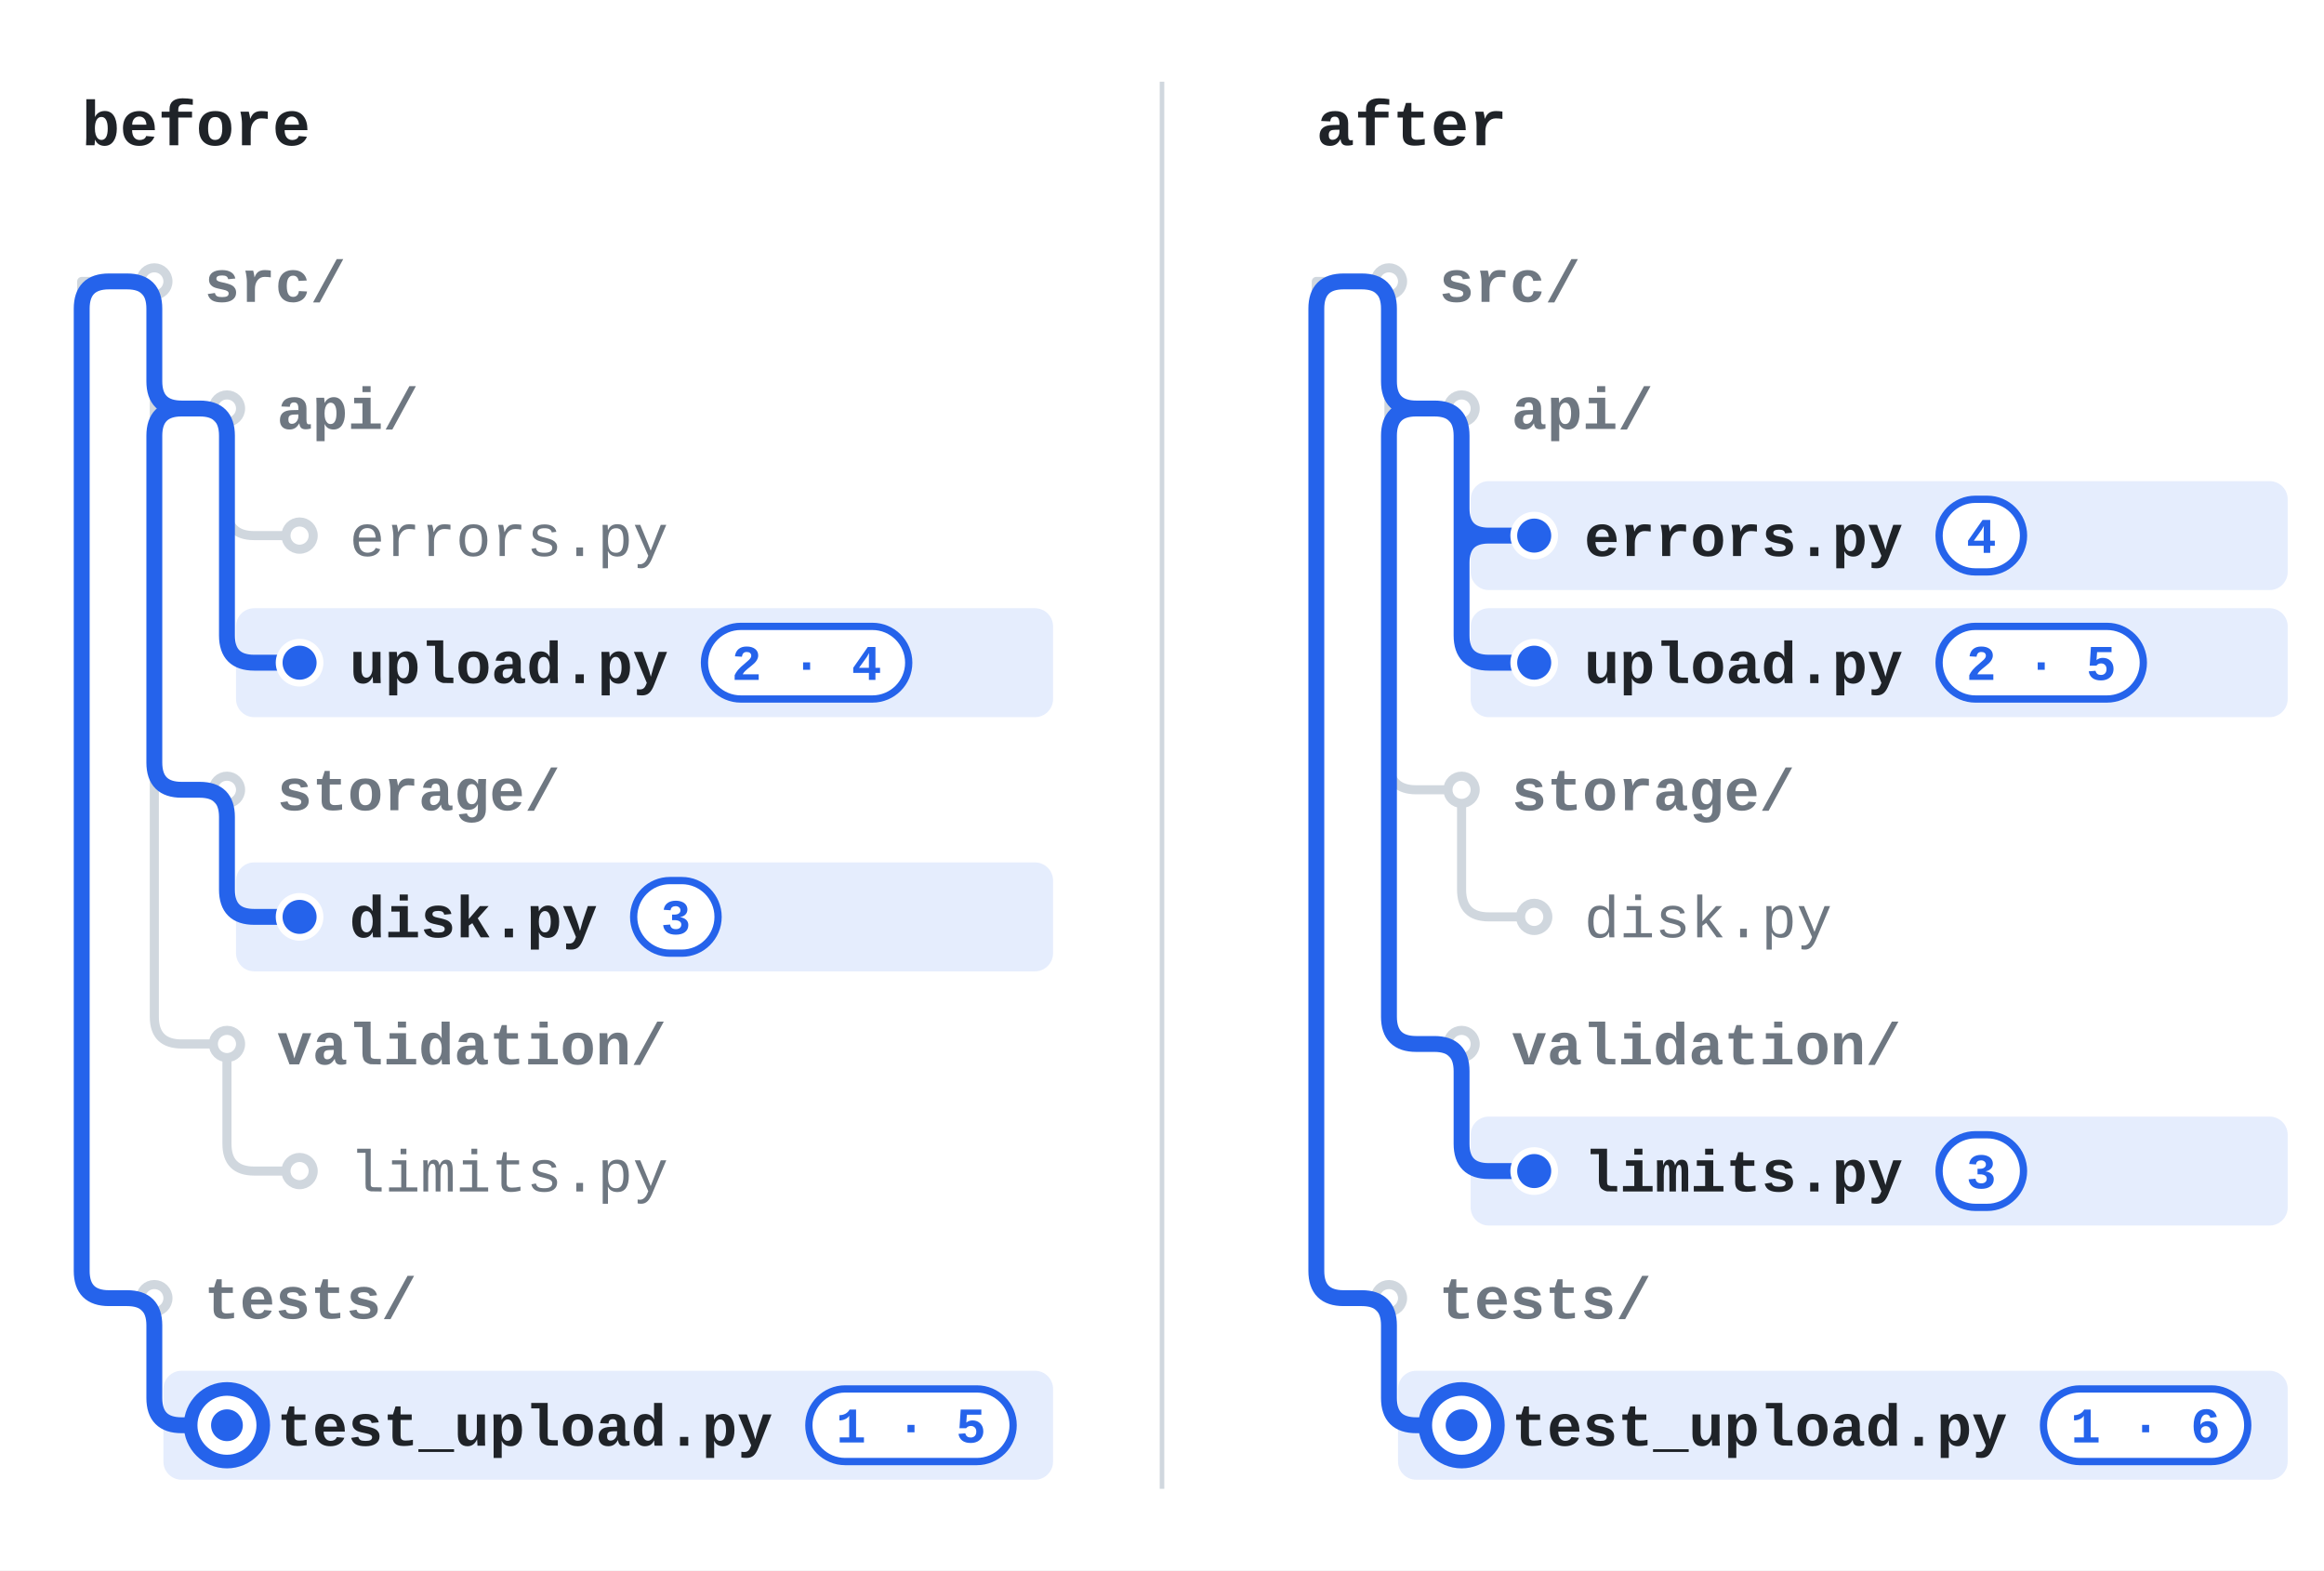
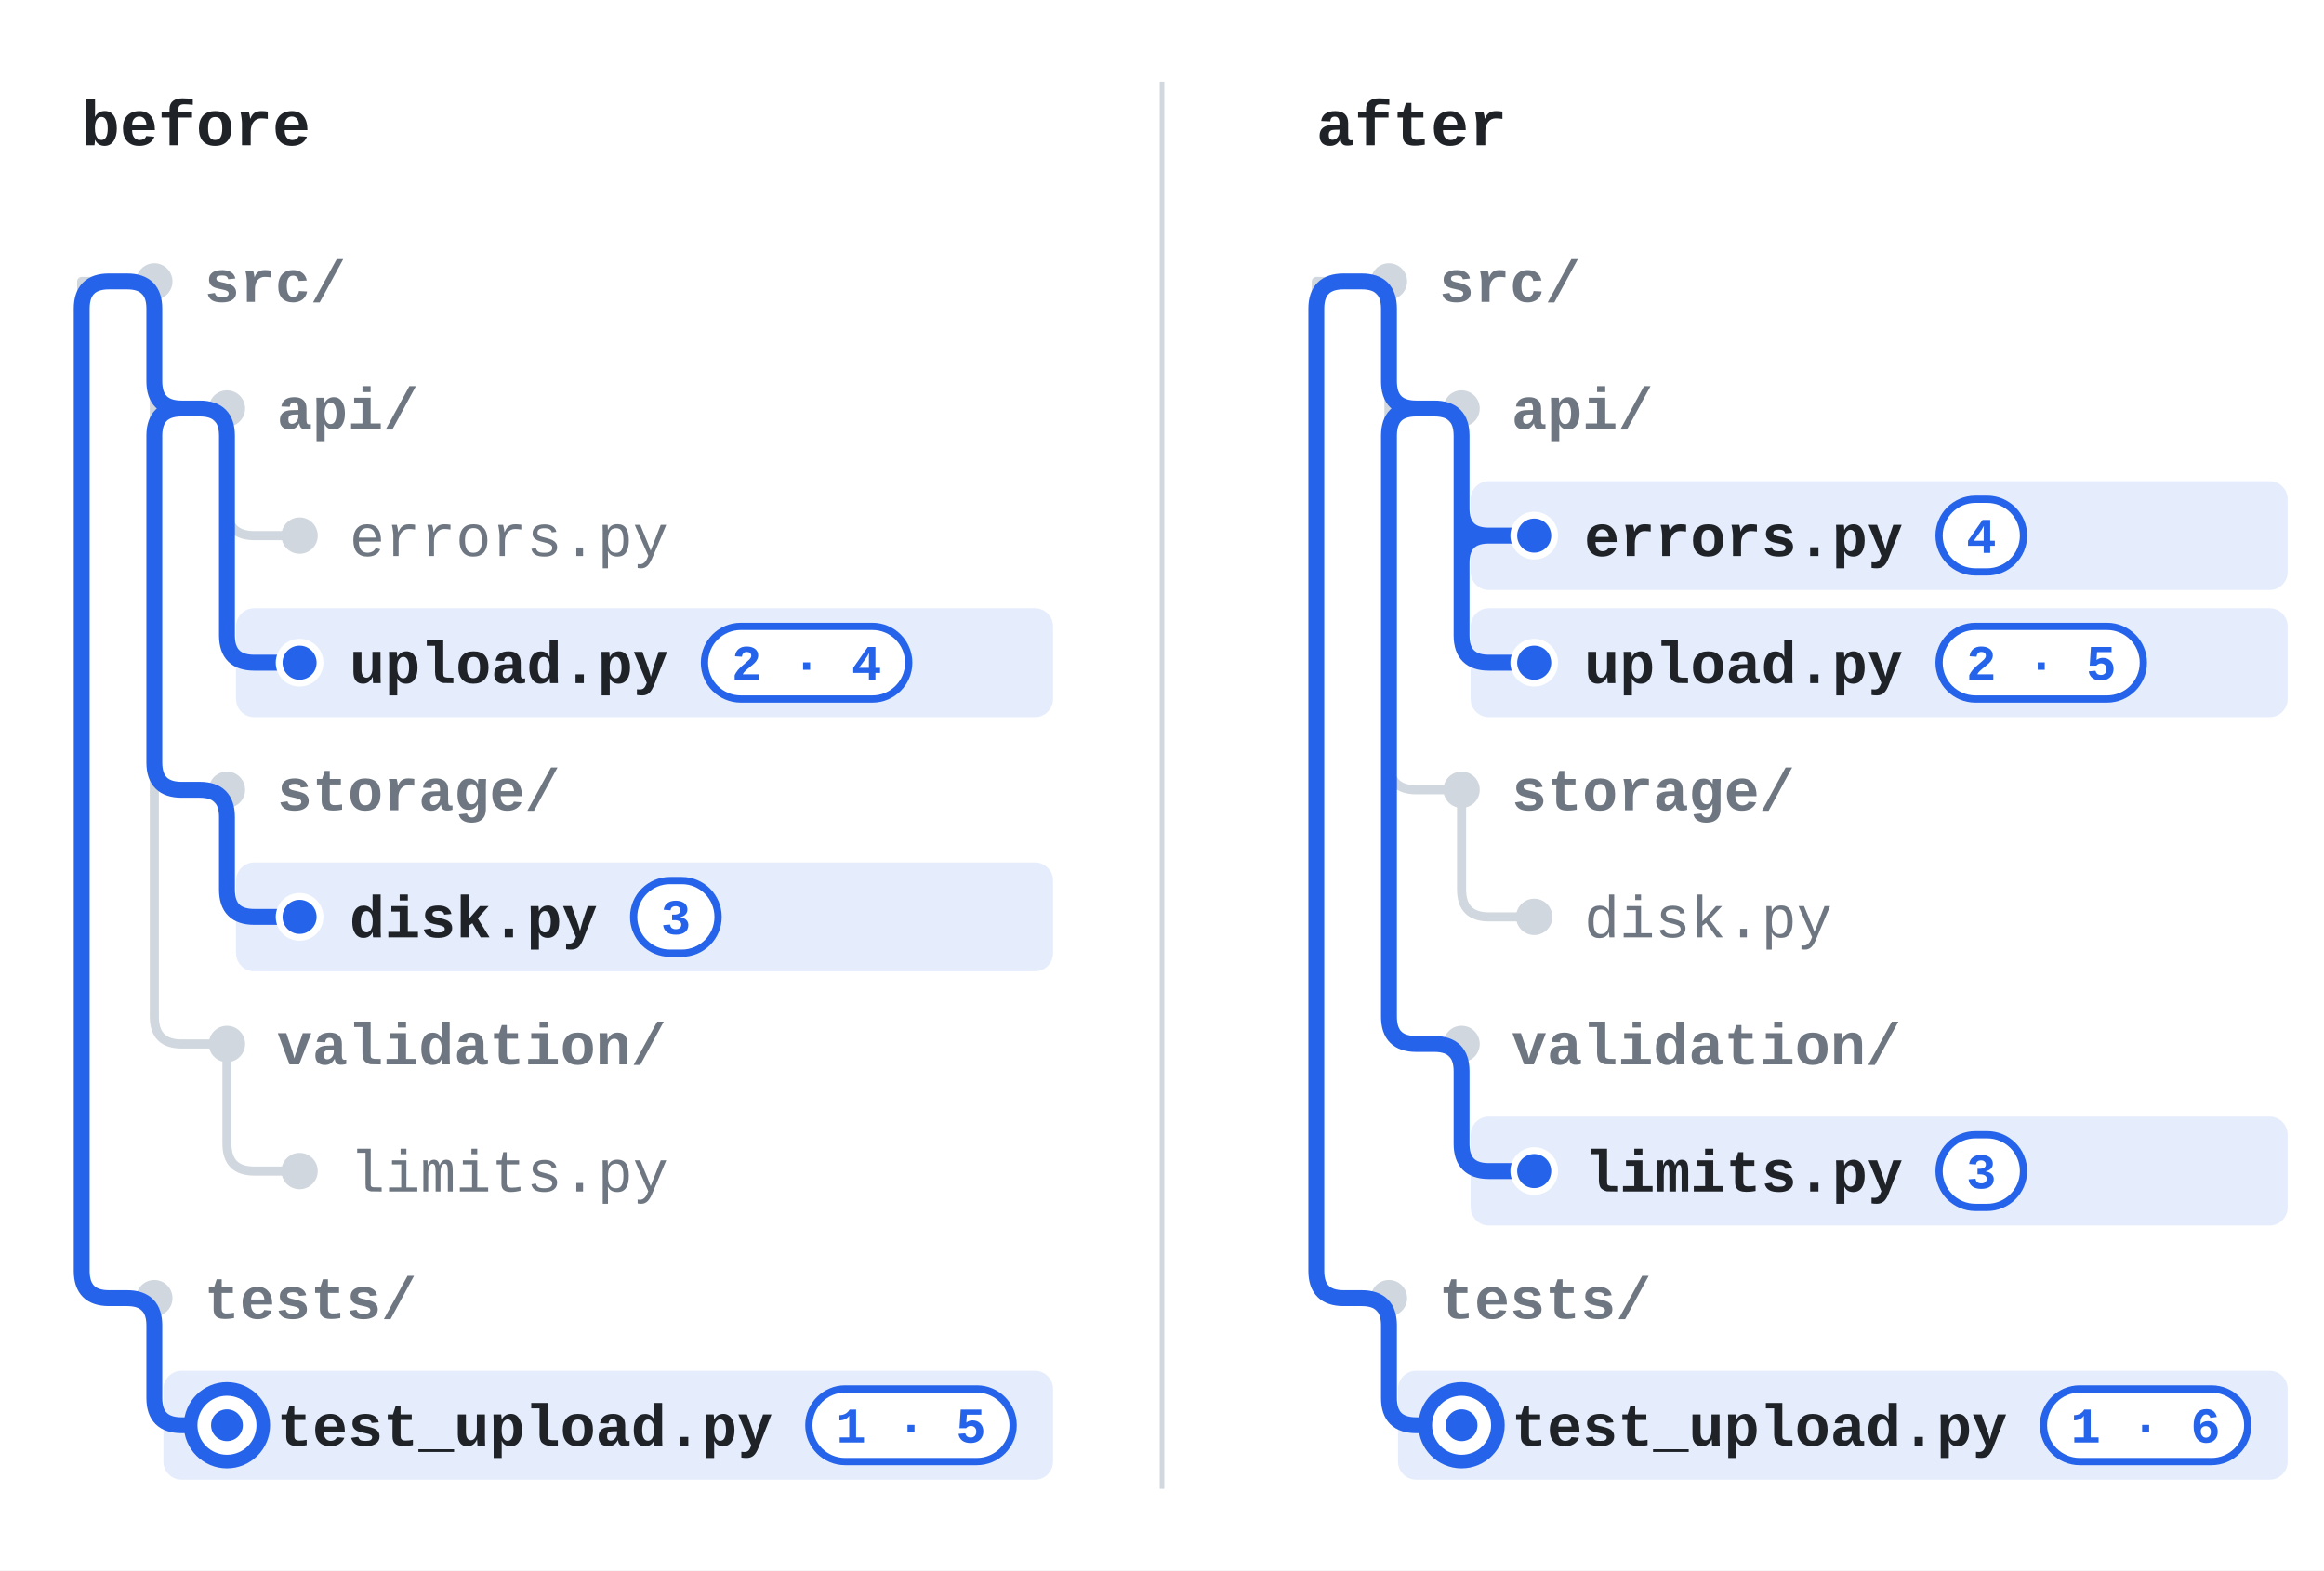
<svg xmlns="http://www.w3.org/2000/svg" width="512" height="346" viewBox="0 0 512 346" font-family="ui-monospace, SFMono-Regular, Menlo, Consolas, 'Liberation Mono', monospace" font-size="13" role="img" aria-label="Two traces side by side on the same directory tree. before: steps 1 to 5 of 5 highlighted; after: steps 1 to 6 of 6 highlighted">
  <rect width="512" height="346" fill="#ffffff" />
  <text x="18" y="32" font-size="14" font-weight="600" fill="#1f2328">before</text>
  <rect x="52" y="134" width="180" height="24" rx="4" fill="#2563eb" opacity="0.12" />
  <rect x="52" y="190" width="180" height="24" rx="4" fill="#2563eb" opacity="0.12" />
  <rect x="36" y="302" width="196" height="24" rx="4" fill="#2563eb" opacity="0.12" />
  <path d="M18 62L34 62M34 62L34 84Q34 90 40 90L50 90M50 90L50 112Q50 118 56 118L66 118M50 90L50 140Q50 146 56 146L66 146M34 62L34 168Q34 174 40 174L50 174M50 174L50 196Q50 202 56 202L66 202M34 62L34 224Q34 230 40 230L50 230M50 230L50 252Q50 258 56 258L66 258M18 62L18 280Q18 286 24 286L34 286M34 286L34 308Q34 314 40 314L50 314" fill="none" stroke="#d0d7de" stroke-width="2" stroke-linecap="round" stroke-linejoin="round" />
-   <circle cx="34" cy="62" r="3" fill="#ffffff" stroke="#d0d7de" stroke-width="2" />
-   <circle cx="50" cy="90" r="3" fill="#ffffff" stroke="#d0d7de" stroke-width="2" />
-   <circle cx="66" cy="118" r="3" fill="#ffffff" stroke="#d0d7de" stroke-width="2" />
-   <circle cx="50" cy="174" r="3" fill="#ffffff" stroke="#d0d7de" stroke-width="2" />
-   <circle cx="50" cy="230" r="3" fill="#ffffff" stroke="#d0d7de" stroke-width="2" />
-   <circle cx="66" cy="258" r="3" fill="#ffffff" stroke="#d0d7de" stroke-width="2" />
-   <circle cx="34" cy="286" r="3" fill="#ffffff" stroke="#d0d7de" stroke-width="2" />
+   <circle cx="34" cy="62" r="4" fill="#d0d7de" />
+   <circle cx="50" cy="90" r="4" fill="#d0d7de" />
+   <circle cx="66" cy="118" r="4" fill="#d0d7de" />
+   <circle cx="50" cy="174" r="4" fill="#d0d7de" />
+   <circle cx="50" cy="230" r="4" fill="#d0d7de" />
+   <circle cx="66" cy="258" r="4" fill="#d0d7de" />
+   <circle cx="34" cy="286" r="4" fill="#d0d7de" />
  <path d="M50 314L40 314Q34 314 34 308L34 292Q34 286 28 286L24 286Q18 286 18 280L18 68Q18 62 24 62L28 62Q34 62 34 68L34 84Q34 90 40 90L44 90Q50 90 50 96L50 140Q50 146 56 146L66 146M66 146L56 146Q50 146 50 140L50 96Q50 90 44 90L40 90Q34 90 34 96L34 168Q34 174 40 174L44 174Q50 174 50 180L50 196Q50 202 56 202L66 202M66 202L56 202Q50 202 50 196L50 180Q50 174 44 174L40 174Q34 174 34 168L34 96Q34 90 40 90L44 90Q50 90 50 96L50 140Q50 146 56 146L66 146M66 146L56 146Q50 146 50 140L50 96Q50 90 44 90L40 90Q34 90 34 84L34 68Q34 62 28 62L24 62Q18 62 18 68L18 280Q18 286 24 286L28 286Q34 286 34 292L34 308Q34 314 40 314L50 314" fill="none" stroke="#2563eb" stroke-width="3.5" stroke-linecap="round" stroke-linejoin="round" />
  <circle cx="66" cy="146" r="4.5" fill="#2563eb" stroke="#ffffff" stroke-width="1.5" />
  <circle cx="66" cy="202" r="4.5" fill="#2563eb" stroke="#ffffff" stroke-width="1.5" />
  <circle cx="50" cy="314" r="8" fill="#ffffff" stroke="#2563eb" stroke-width="3" />
  <circle cx="50" cy="314" r="3.5" fill="#2563eb" />
  <text x="45" y="66.5" fill="#6e7781" font-weight="600">src/</text>
  <text x="61" y="94.5" fill="#6e7781" font-weight="600">api/</text>
  <text x="77" y="122.5" fill="#6e7781">errors.py</text>
  <text x="77" y="150.5" fill="#1f2328" font-weight="600">upload.py</text>
  <rect x="155.2" y="138" width="45" height="16" rx="8" fill="#ffffff" stroke="#2563eb" stroke-width="1.6" />
  <text x="177.7" y="149.8" text-anchor="middle" font-size="11" font-weight="600" fill="#2563eb">2 · 4</text>
  <text x="61" y="178.5" fill="#6e7781" font-weight="600">storage/</text>
  <text x="77" y="206.5" fill="#1f2328" font-weight="600">disk.py</text>
  <rect x="139.6" y="194" width="18.6" height="16" rx="8" fill="#ffffff" stroke="#2563eb" stroke-width="1.6" />
  <text x="148.9" y="205.8" text-anchor="middle" font-size="11" font-weight="600" fill="#2563eb">3</text>
  <text x="61" y="234.5" fill="#6e7781" font-weight="600">validation/</text>
  <text x="77" y="262.5" fill="#6e7781">limits.py</text>
  <text x="45" y="290.5" fill="#6e7781" font-weight="600">tests/</text>
  <text x="61" y="318.5" fill="#1f2328" font-weight="600">test_upload.py</text>
  <rect x="178.2" y="306" width="45" height="16" rx="8" fill="#ffffff" stroke="#2563eb" stroke-width="1.6" />
  <text x="200.7" y="317.8" text-anchor="middle" font-size="11" font-weight="600" fill="#2563eb">1 · 5</text>
  <path d="M256 18L256 328" stroke="#d0d7de" stroke-width="1" />
  <g transform="translate(272 0)">
    <text x="18" y="32" font-size="14" font-weight="600" fill="#1f2328">after</text>
    <rect x="52" y="106" width="180" height="24" rx="4" fill="#2563eb" opacity="0.12" />
    <rect x="52" y="134" width="180" height="24" rx="4" fill="#2563eb" opacity="0.12" />
    <rect x="52" y="246" width="180" height="24" rx="4" fill="#2563eb" opacity="0.12" />
    <rect x="36" y="302" width="196" height="24" rx="4" fill="#2563eb" opacity="0.12" />
    <path d="M18 62L34 62M34 62L34 84Q34 90 40 90L50 90M50 90L50 112Q50 118 56 118L66 118M50 90L50 140Q50 146 56 146L66 146M34 62L34 168Q34 174 40 174L50 174M50 174L50 196Q50 202 56 202L66 202M34 62L34 224Q34 230 40 230L50 230M50 230L50 252Q50 258 56 258L66 258M18 62L18 280Q18 286 24 286L34 286M34 286L34 308Q34 314 40 314L50 314" fill="none" stroke="#d0d7de" stroke-width="2" stroke-linecap="round" stroke-linejoin="round" />
-     <circle cx="34" cy="62" r="3" fill="#ffffff" stroke="#d0d7de" stroke-width="2" />
-     <circle cx="50" cy="90" r="3" fill="#ffffff" stroke="#d0d7de" stroke-width="2" />
-     <circle cx="50" cy="174" r="3" fill="#ffffff" stroke="#d0d7de" stroke-width="2" />
-     <circle cx="66" cy="202" r="3" fill="#ffffff" stroke="#d0d7de" stroke-width="2" />
-     <circle cx="50" cy="230" r="3" fill="#ffffff" stroke="#d0d7de" stroke-width="2" />
-     <circle cx="34" cy="286" r="3" fill="#ffffff" stroke="#d0d7de" stroke-width="2" />
+     <circle cx="34" cy="62" r="4" fill="#d0d7de" />
+     <circle cx="50" cy="90" r="4" fill="#d0d7de" />
+     <circle cx="50" cy="174" r="4" fill="#d0d7de" />
+     <circle cx="66" cy="202" r="4" fill="#d0d7de" />
+     <circle cx="50" cy="230" r="4" fill="#d0d7de" />
+     <circle cx="34" cy="286" r="4" fill="#d0d7de" />
    <path d="M50 314L40 314Q34 314 34 308L34 292Q34 286 28 286L24 286Q18 286 18 280L18 68Q18 62 24 62L28 62Q34 62 34 68L34 84Q34 90 40 90L44 90Q50 90 50 96L50 140Q50 146 56 146L66 146M66 146L56 146Q50 146 50 140L50 96Q50 90 44 90L40 90Q34 90 34 96L34 224Q34 230 40 230L44 230Q50 230 50 236L50 252Q50 258 56 258L66 258M66 258L56 258Q50 258 50 252L50 236Q50 230 44 230L40 230Q34 230 34 224L34 96Q34 90 40 90L44 90Q50 90 50 96L50 112Q50 118 56 118L66 118M66 118L56 118Q50 118 50 124L50 140Q50 146 56 146L66 146M66 146L56 146Q50 146 50 140L50 96Q50 90 44 90L40 90Q34 90 34 84L34 68Q34 62 28 62L24 62Q18 62 18 68L18 280Q18 286 24 286L28 286Q34 286 34 292L34 308Q34 314 40 314L50 314" fill="none" stroke="#2563eb" stroke-width="3.5" stroke-linecap="round" stroke-linejoin="round" />
    <circle cx="66" cy="118" r="4.5" fill="#2563eb" stroke="#ffffff" stroke-width="1.5" />
    <circle cx="66" cy="146" r="4.5" fill="#2563eb" stroke="#ffffff" stroke-width="1.5" />
    <circle cx="66" cy="258" r="4.5" fill="#2563eb" stroke="#ffffff" stroke-width="1.5" />
    <circle cx="50" cy="314" r="8" fill="#ffffff" stroke="#2563eb" stroke-width="3" />
    <circle cx="50" cy="314" r="3.5" fill="#2563eb" />
    <text x="45" y="66.5" fill="#6e7781" font-weight="600">src/</text>
    <text x="61" y="94.5" fill="#6e7781" font-weight="600">api/</text>
    <text x="77" y="122.5" fill="#1f2328" font-weight="600">errors.py</text>
    <rect x="155.2" y="110" width="18.6" height="16" rx="8" fill="#ffffff" stroke="#2563eb" stroke-width="1.6" />
    <text x="164.5" y="121.8" text-anchor="middle" font-size="11" font-weight="600" fill="#2563eb">4</text>
    <text x="77" y="150.5" fill="#1f2328" font-weight="600">upload.py</text>
    <rect x="155.2" y="138" width="45" height="16" rx="8" fill="#ffffff" stroke="#2563eb" stroke-width="1.6" />
    <text x="177.7" y="149.8" text-anchor="middle" font-size="11" font-weight="600" fill="#2563eb">2 · 5</text>
    <text x="61" y="178.5" fill="#6e7781" font-weight="600">storage/</text>
    <text x="77" y="206.5" fill="#6e7781">disk.py</text>
    <text x="61" y="234.5" fill="#6e7781" font-weight="600">validation/</text>
    <text x="77" y="262.5" fill="#1f2328" font-weight="600">limits.py</text>
    <rect x="155.2" y="250" width="18.6" height="16" rx="8" fill="#ffffff" stroke="#2563eb" stroke-width="1.6" />
    <text x="164.5" y="261.8" text-anchor="middle" font-size="11" font-weight="600" fill="#2563eb">3</text>
    <text x="45" y="290.5" fill="#6e7781" font-weight="600">tests/</text>
    <text x="61" y="318.5" fill="#1f2328" font-weight="600">test_upload.py</text>
    <rect x="178.2" y="306" width="45" height="16" rx="8" fill="#ffffff" stroke="#2563eb" stroke-width="1.6" />
    <text x="200.7" y="317.8" text-anchor="middle" font-size="11" font-weight="600" fill="#2563eb">1 · 6</text>
  </g>
</svg>
